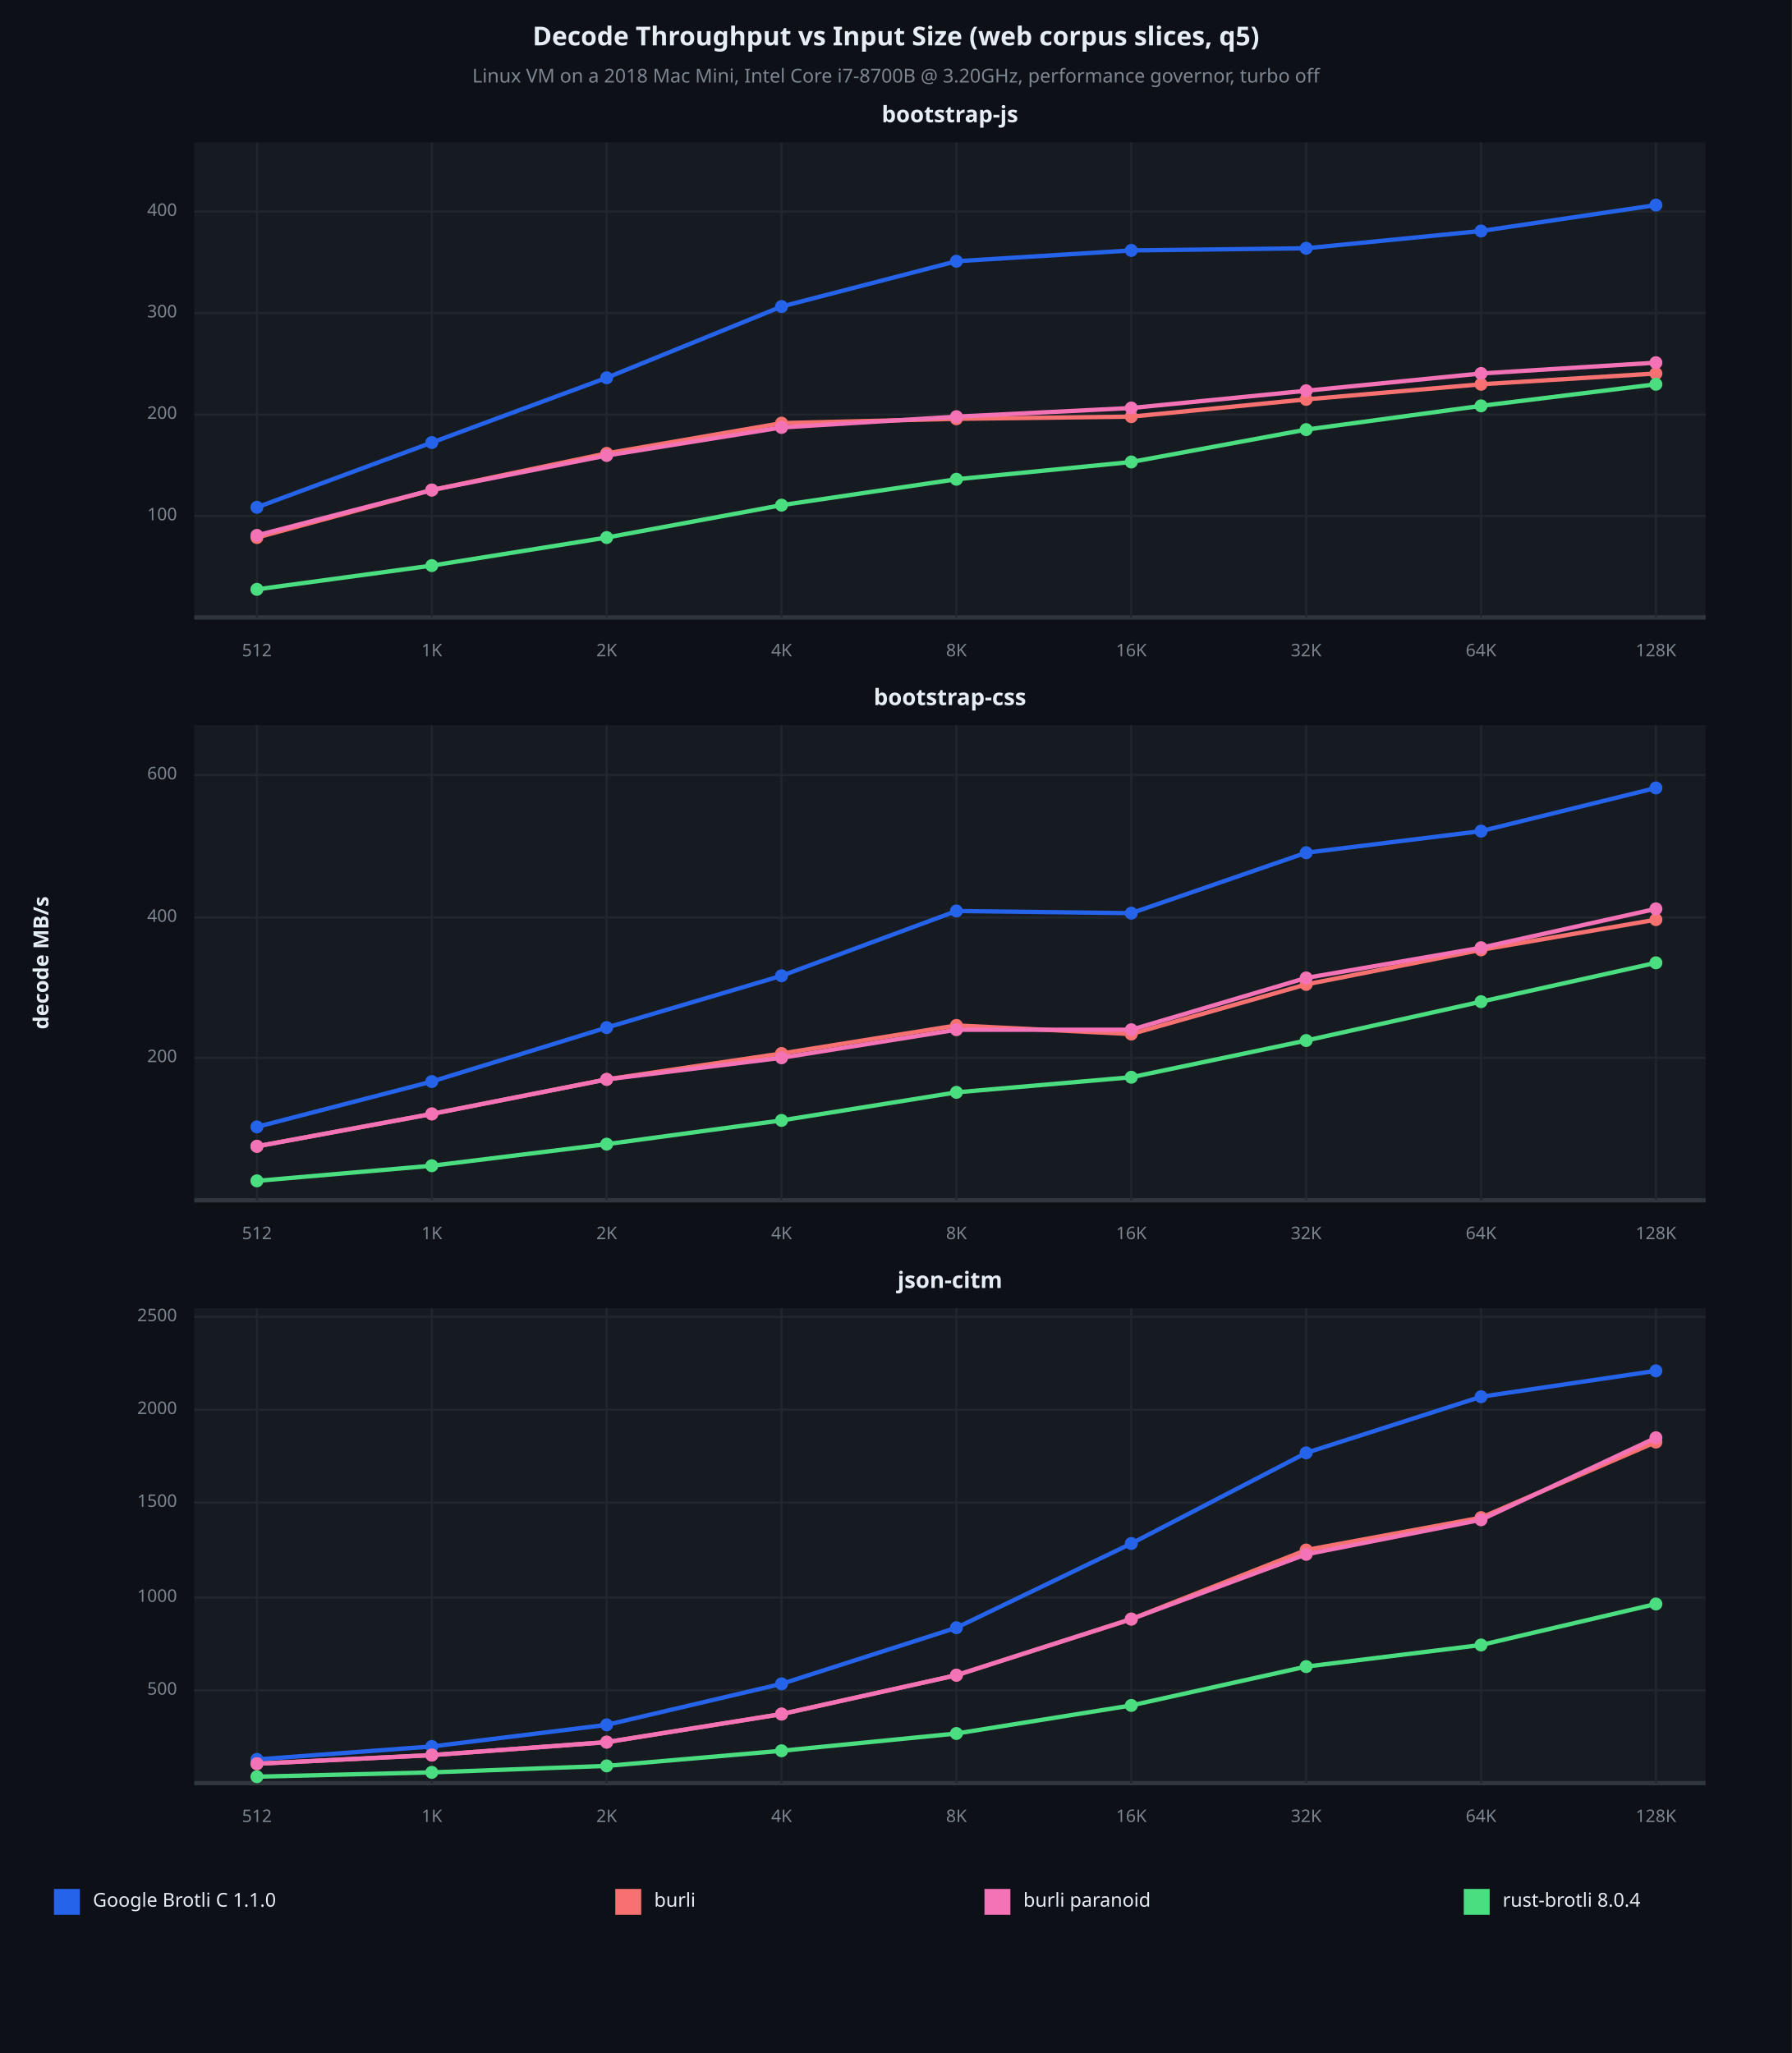
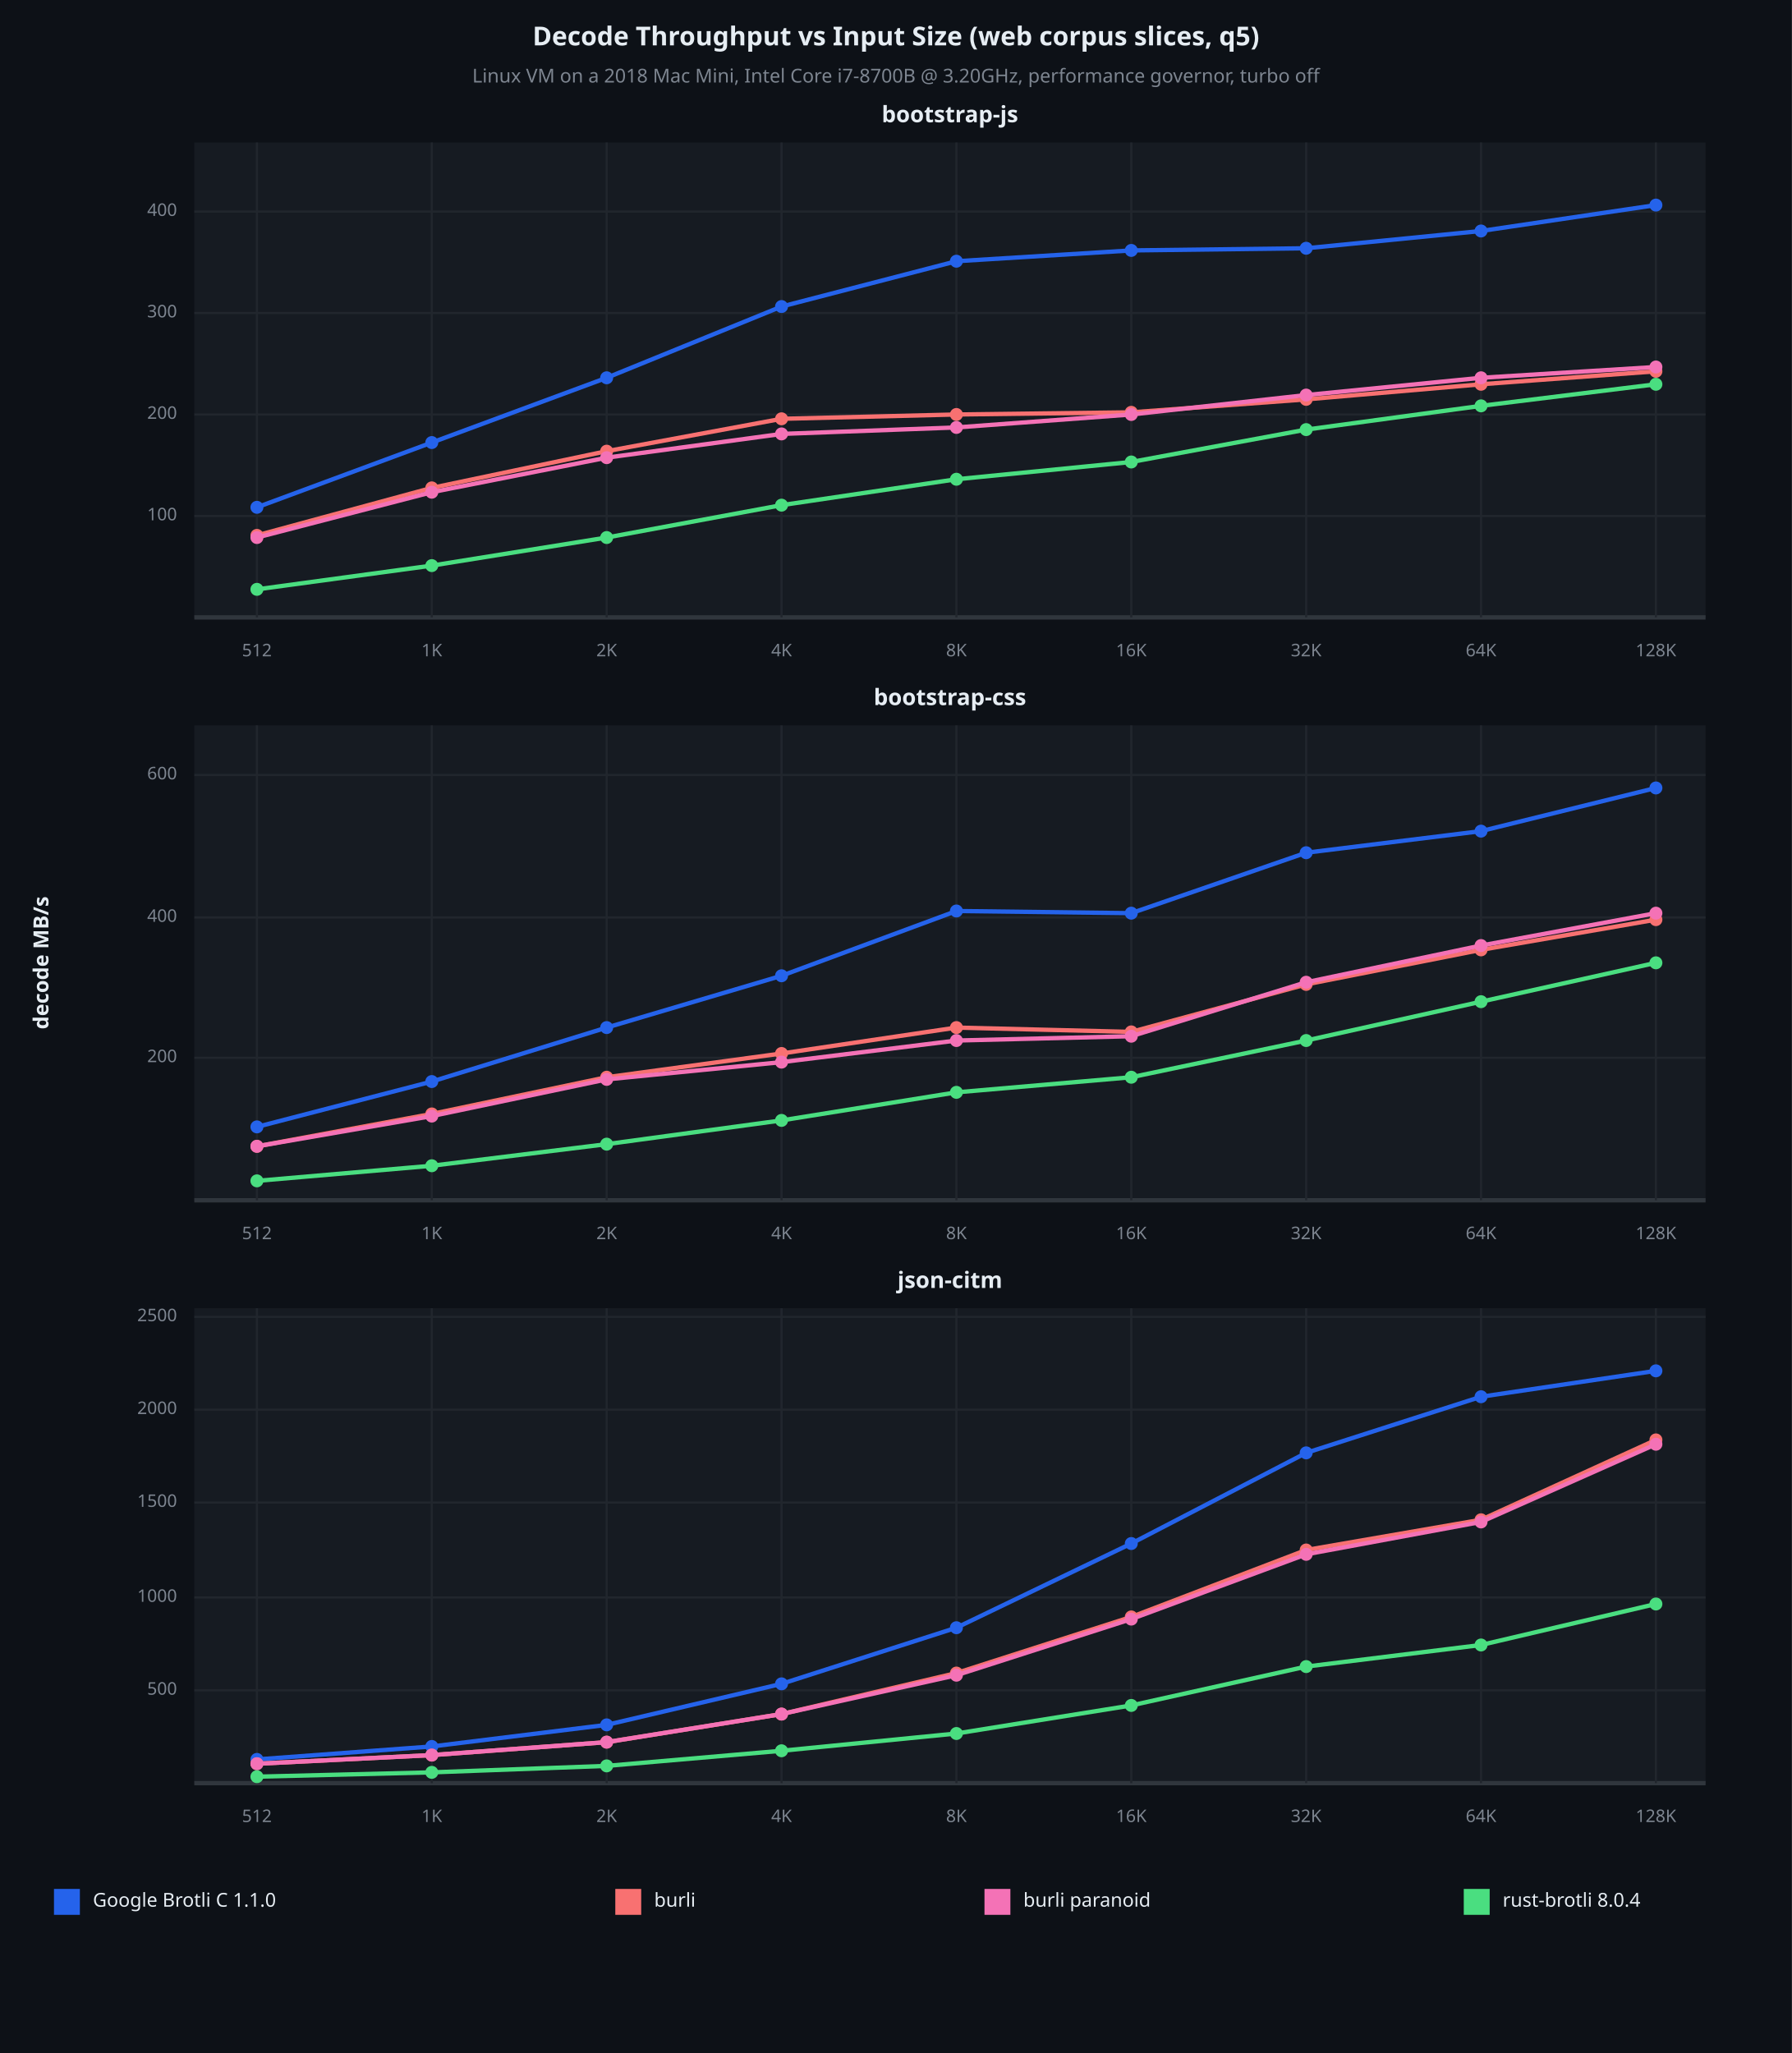
<svg xmlns="http://www.w3.org/2000/svg" viewBox="0 0 830 951" font-family="system-ui, -apple-system, sans-serif">
  <rect x="0" y="0" width="830" height="951" opacity="1" fill="#0D1117" stroke="none" />
  <text x="415" y="18" dy="0.5ex" text-anchor="middle" font-family="sans-serif" font-size="12.097" opacity="1" fill="#E6EDF3" font-weight="bold">
Decode Throughput vs Input Size (web corpus slices, q5)
</text>
  <text x="415" y="36" dy="0.5ex" text-anchor="middle" font-family="sans-serif" font-size="8.871" opacity="1" fill="#7D8590">
Linux VM on a 2018 Mac Mini, Intel Core i7-8700B @ 3.20GHz, performance governor, turbo off
</text>
  <rect x="90" y="66" width="700" height="220" opacity="1" fill="#161B22" stroke="none" />
  <text x="440" y="54" dy="0.5ex" text-anchor="middle" font-family="sans-serif" font-size="10.484" opacity="1" fill="#E6EDF3" font-weight="bold">
bootstrap-js
</text>
  <polyline fill="none" opacity="1" stroke="#30363D" stroke-width="2" points="90,286 790,286 " />
  <polyline fill="none" opacity="1" stroke="#21262D" stroke-width="1" points="119,66 119,286 " />
  <text x="119" y="302" dy="0.5ex" text-anchor="middle" font-family="sans-serif" font-size="8.065" opacity="1" fill="#7D8590">
512
</text>
  <polyline fill="none" opacity="1" stroke="#21262D" stroke-width="1" points="200,66 200,286 " />
  <text x="200" y="302" dy="0.5ex" text-anchor="middle" font-family="sans-serif" font-size="8.065" opacity="1" fill="#7D8590">
1K
</text>
  <polyline fill="none" opacity="1" stroke="#21262D" stroke-width="1" points="281,66 281,286 " />
  <text x="281" y="302" dy="0.5ex" text-anchor="middle" font-family="sans-serif" font-size="8.065" opacity="1" fill="#7D8590">
2K
</text>
  <polyline fill="none" opacity="1" stroke="#21262D" stroke-width="1" points="362,66 362,286 " />
  <text x="362" y="302" dy="0.5ex" text-anchor="middle" font-family="sans-serif" font-size="8.065" opacity="1" fill="#7D8590">
4K
</text>
  <polyline fill="none" opacity="1" stroke="#21262D" stroke-width="1" points="443,66 443,286 " />
  <text x="443" y="302" dy="0.5ex" text-anchor="middle" font-family="sans-serif" font-size="8.065" opacity="1" fill="#7D8590">
8K
</text>
  <polyline fill="none" opacity="1" stroke="#21262D" stroke-width="1" points="524,66 524,286 " />
  <text x="524" y="302" dy="0.5ex" text-anchor="middle" font-family="sans-serif" font-size="8.065" opacity="1" fill="#7D8590">
16K
</text>
  <polyline fill="none" opacity="1" stroke="#21262D" stroke-width="1" points="605,66 605,286 " />
  <text x="605" y="302" dy="0.5ex" text-anchor="middle" font-family="sans-serif" font-size="8.065" opacity="1" fill="#7D8590">
32K
</text>
  <polyline fill="none" opacity="1" stroke="#21262D" stroke-width="1" points="686,66 686,286 " />
  <text x="686" y="302" dy="0.5ex" text-anchor="middle" font-family="sans-serif" font-size="8.065" opacity="1" fill="#7D8590">
64K
</text>
  <polyline fill="none" opacity="1" stroke="#21262D" stroke-width="1" points="767,66 767,286 " />
  <text x="767" y="302" dy="0.5ex" text-anchor="middle" font-family="sans-serif" font-size="8.065" opacity="1" fill="#7D8590">
128K
</text>
  <polyline fill="none" opacity="1" stroke="#21262D" stroke-width="1" points="90,239 790,239 " />
  <text x="82" y="239" dy="0.5ex" text-anchor="end" font-family="sans-serif" font-size="8.065" opacity="1" fill="#7D8590">
100
</text>
  <polyline fill="none" opacity="1" stroke="#21262D" stroke-width="1" points="90,192 790,192 " />
  <text x="82" y="192" dy="0.5ex" text-anchor="end" font-family="sans-serif" font-size="8.065" opacity="1" fill="#7D8590">
200
</text>
  <polyline fill="none" opacity="1" stroke="#21262D" stroke-width="1" points="90,145 790,145 " />
  <text x="82" y="145" dy="0.5ex" text-anchor="end" font-family="sans-serif" font-size="8.065" opacity="1" fill="#7D8590">
300
</text>
  <polyline fill="none" opacity="1" stroke="#21262D" stroke-width="1" points="90,98 790,98 " />
  <text x="82" y="98" dy="0.5ex" text-anchor="end" font-family="sans-serif" font-size="8.065" opacity="1" fill="#7D8590">
400
</text>
  <polyline fill="none" opacity="1" stroke="#2563EB" stroke-width="2" points="119,235 200,205 281,175 362,142 443,121 524,116 605,115 686,107 767,95 " />
  <circle cx="119" cy="235" r="3" opacity="1" fill="#2563EB" stroke="none" stroke-width="1" />
  <circle cx="200" cy="205" r="3" opacity="1" fill="#2563EB" stroke="none" stroke-width="1" />
  <circle cx="281" cy="175" r="3" opacity="1" fill="#2563EB" stroke="none" stroke-width="1" />
  <circle cx="362" cy="142" r="3" opacity="1" fill="#2563EB" stroke="none" stroke-width="1" />
  <circle cx="443" cy="121" r="3" opacity="1" fill="#2563EB" stroke="none" stroke-width="1" />
  <circle cx="524" cy="116" r="3" opacity="1" fill="#2563EB" stroke="none" stroke-width="1" />
  <circle cx="605" cy="115" r="3" opacity="1" fill="#2563EB" stroke="none" stroke-width="1" />
  <circle cx="686" cy="107" r="3" opacity="1" fill="#2563EB" stroke="none" stroke-width="1" />
  <circle cx="767" cy="95" r="3" opacity="1" fill="#2563EB" stroke="none" stroke-width="1" />
-   <polyline fill="none" opacity="1" stroke="#F87171" stroke-width="2" points="119,249 200,227 281,210 362,196 443,194 524,193 605,185 686,178 767,173 " />
-   <circle cx="119" cy="249" r="3" opacity="1" fill="#F87171" stroke="none" stroke-width="1" />
-   <circle cx="200" cy="227" r="3" opacity="1" fill="#F87171" stroke="none" stroke-width="1" />
-   <circle cx="281" cy="210" r="3" opacity="1" fill="#F87171" stroke="none" stroke-width="1" />
-   <circle cx="362" cy="196" r="3" opacity="1" fill="#F87171" stroke="none" stroke-width="1" />
-   <circle cx="443" cy="194" r="3" opacity="1" fill="#F87171" stroke="none" stroke-width="1" />
-   <circle cx="524" cy="193" r="3" opacity="1" fill="#F87171" stroke="none" stroke-width="1" />
+   <polyline fill="none" opacity="1" stroke="#F87171" stroke-width="2" points="119,248 200,226 281,209 362,194 443,192 524,191 605,185 686,178 767,172 " />
+   <circle cx="119" cy="248" r="3" opacity="1" fill="#F87171" stroke="none" stroke-width="1" />
+   <circle cx="200" cy="226" r="3" opacity="1" fill="#F87171" stroke="none" stroke-width="1" />
+   <circle cx="281" cy="209" r="3" opacity="1" fill="#F87171" stroke="none" stroke-width="1" />
+   <circle cx="362" cy="194" r="3" opacity="1" fill="#F87171" stroke="none" stroke-width="1" />
+   <circle cx="443" cy="192" r="3" opacity="1" fill="#F87171" stroke="none" stroke-width="1" />
+   <circle cx="524" cy="191" r="3" opacity="1" fill="#F87171" stroke="none" stroke-width="1" />
  <circle cx="605" cy="185" r="3" opacity="1" fill="#F87171" stroke="none" stroke-width="1" />
  <circle cx="686" cy="178" r="3" opacity="1" fill="#F87171" stroke="none" stroke-width="1" />
-   <circle cx="767" cy="173" r="3" opacity="1" fill="#F87171" stroke="none" stroke-width="1" />
-   <polyline fill="none" opacity="1" stroke="#F472B6" stroke-width="2" points="119,248 200,227 281,211 362,198 443,193 524,189 605,181 686,173 767,168 " />
-   <circle cx="119" cy="248" r="3" opacity="1" fill="#F472B6" stroke="none" stroke-width="1" />
-   <circle cx="200" cy="227" r="3" opacity="1" fill="#F472B6" stroke="none" stroke-width="1" />
-   <circle cx="281" cy="211" r="3" opacity="1" fill="#F472B6" stroke="none" stroke-width="1" />
-   <circle cx="362" cy="198" r="3" opacity="1" fill="#F472B6" stroke="none" stroke-width="1" />
-   <circle cx="443" cy="193" r="3" opacity="1" fill="#F472B6" stroke="none" stroke-width="1" />
-   <circle cx="524" cy="189" r="3" opacity="1" fill="#F472B6" stroke="none" stroke-width="1" />
-   <circle cx="605" cy="181" r="3" opacity="1" fill="#F472B6" stroke="none" stroke-width="1" />
-   <circle cx="686" cy="173" r="3" opacity="1" fill="#F472B6" stroke="none" stroke-width="1" />
-   <circle cx="767" cy="168" r="3" opacity="1" fill="#F472B6" stroke="none" stroke-width="1" />
+   <circle cx="767" cy="172" r="3" opacity="1" fill="#F87171" stroke="none" stroke-width="1" />
+   <polyline fill="none" opacity="1" stroke="#F472B6" stroke-width="2" points="119,249 200,228 281,212 362,201 443,198 524,192 605,183 686,175 767,170 " />
+   <circle cx="119" cy="249" r="3" opacity="1" fill="#F472B6" stroke="none" stroke-width="1" />
+   <circle cx="200" cy="228" r="3" opacity="1" fill="#F472B6" stroke="none" stroke-width="1" />
+   <circle cx="281" cy="212" r="3" opacity="1" fill="#F472B6" stroke="none" stroke-width="1" />
+   <circle cx="362" cy="201" r="3" opacity="1" fill="#F472B6" stroke="none" stroke-width="1" />
+   <circle cx="443" cy="198" r="3" opacity="1" fill="#F472B6" stroke="none" stroke-width="1" />
+   <circle cx="524" cy="192" r="3" opacity="1" fill="#F472B6" stroke="none" stroke-width="1" />
+   <circle cx="605" cy="183" r="3" opacity="1" fill="#F472B6" stroke="none" stroke-width="1" />
+   <circle cx="686" cy="175" r="3" opacity="1" fill="#F472B6" stroke="none" stroke-width="1" />
+   <circle cx="767" cy="170" r="3" opacity="1" fill="#F472B6" stroke="none" stroke-width="1" />
  <polyline fill="none" opacity="1" stroke="#4ADE80" stroke-width="2" points="119,273 200,262 281,249 362,234 443,222 524,214 605,199 686,188 767,178 " />
  <circle cx="119" cy="273" r="3" opacity="1" fill="#4ADE80" stroke="none" stroke-width="1" />
  <circle cx="200" cy="262" r="3" opacity="1" fill="#4ADE80" stroke="none" stroke-width="1" />
  <circle cx="281" cy="249" r="3" opacity="1" fill="#4ADE80" stroke="none" stroke-width="1" />
  <circle cx="362" cy="234" r="3" opacity="1" fill="#4ADE80" stroke="none" stroke-width="1" />
  <circle cx="443" cy="222" r="3" opacity="1" fill="#4ADE80" stroke="none" stroke-width="1" />
  <circle cx="524" cy="214" r="3" opacity="1" fill="#4ADE80" stroke="none" stroke-width="1" />
  <circle cx="605" cy="199" r="3" opacity="1" fill="#4ADE80" stroke="none" stroke-width="1" />
  <circle cx="686" cy="188" r="3" opacity="1" fill="#4ADE80" stroke="none" stroke-width="1" />
  <circle cx="767" cy="178" r="3" opacity="1" fill="#4ADE80" stroke="none" stroke-width="1" />
  <rect x="90" y="336" width="700" height="220" opacity="1" fill="#161B22" stroke="none" />
  <text x="440" y="324" dy="0.5ex" text-anchor="middle" font-family="sans-serif" font-size="10.484" opacity="1" fill="#E6EDF3" font-weight="bold">
bootstrap-css
</text>
  <polyline fill="none" opacity="1" stroke="#30363D" stroke-width="2" points="90,556 790,556 " />
  <polyline fill="none" opacity="1" stroke="#21262D" stroke-width="1" points="119,336 119,556 " />
  <text x="119" y="572" dy="0.5ex" text-anchor="middle" font-family="sans-serif" font-size="8.065" opacity="1" fill="#7D8590">
512
</text>
  <polyline fill="none" opacity="1" stroke="#21262D" stroke-width="1" points="200,336 200,556 " />
  <text x="200" y="572" dy="0.5ex" text-anchor="middle" font-family="sans-serif" font-size="8.065" opacity="1" fill="#7D8590">
1K
</text>
  <polyline fill="none" opacity="1" stroke="#21262D" stroke-width="1" points="281,336 281,556 " />
  <text x="281" y="572" dy="0.5ex" text-anchor="middle" font-family="sans-serif" font-size="8.065" opacity="1" fill="#7D8590">
2K
</text>
  <polyline fill="none" opacity="1" stroke="#21262D" stroke-width="1" points="362,336 362,556 " />
  <text x="362" y="572" dy="0.5ex" text-anchor="middle" font-family="sans-serif" font-size="8.065" opacity="1" fill="#7D8590">
4K
</text>
  <polyline fill="none" opacity="1" stroke="#21262D" stroke-width="1" points="443,336 443,556 " />
  <text x="443" y="572" dy="0.5ex" text-anchor="middle" font-family="sans-serif" font-size="8.065" opacity="1" fill="#7D8590">
8K
</text>
  <polyline fill="none" opacity="1" stroke="#21262D" stroke-width="1" points="524,336 524,556 " />
  <text x="524" y="572" dy="0.5ex" text-anchor="middle" font-family="sans-serif" font-size="8.065" opacity="1" fill="#7D8590">
16K
</text>
  <polyline fill="none" opacity="1" stroke="#21262D" stroke-width="1" points="605,336 605,556 " />
  <text x="605" y="572" dy="0.5ex" text-anchor="middle" font-family="sans-serif" font-size="8.065" opacity="1" fill="#7D8590">
32K
</text>
  <polyline fill="none" opacity="1" stroke="#21262D" stroke-width="1" points="686,336 686,556 " />
  <text x="686" y="572" dy="0.5ex" text-anchor="middle" font-family="sans-serif" font-size="8.065" opacity="1" fill="#7D8590">
64K
</text>
  <polyline fill="none" opacity="1" stroke="#21262D" stroke-width="1" points="767,336 767,556 " />
  <text x="767" y="572" dy="0.5ex" text-anchor="middle" font-family="sans-serif" font-size="8.065" opacity="1" fill="#7D8590">
128K
</text>
  <polyline fill="none" opacity="1" stroke="#21262D" stroke-width="1" points="90,490 790,490 " />
  <text x="82" y="490" dy="0.5ex" text-anchor="end" font-family="sans-serif" font-size="8.065" opacity="1" fill="#7D8590">
200
</text>
  <polyline fill="none" opacity="1" stroke="#21262D" stroke-width="1" points="90,425 790,425 " />
  <text x="82" y="425" dy="0.5ex" text-anchor="end" font-family="sans-serif" font-size="8.065" opacity="1" fill="#7D8590">
400
</text>
  <polyline fill="none" opacity="1" stroke="#21262D" stroke-width="1" points="90,359 790,359 " />
  <text x="82" y="359" dy="0.5ex" text-anchor="end" font-family="sans-serif" font-size="8.065" opacity="1" fill="#7D8590">
600
</text>
  <polyline fill="none" opacity="1" stroke="#2563EB" stroke-width="2" points="119,522 200,501 281,476 362,452 443,422 524,423 605,395 686,385 767,365 " />
  <circle cx="119" cy="522" r="3" opacity="1" fill="#2563EB" stroke="none" stroke-width="1" />
  <circle cx="200" cy="501" r="3" opacity="1" fill="#2563EB" stroke="none" stroke-width="1" />
  <circle cx="281" cy="476" r="3" opacity="1" fill="#2563EB" stroke="none" stroke-width="1" />
  <circle cx="362" cy="452" r="3" opacity="1" fill="#2563EB" stroke="none" stroke-width="1" />
  <circle cx="443" cy="422" r="3" opacity="1" fill="#2563EB" stroke="none" stroke-width="1" />
  <circle cx="524" cy="423" r="3" opacity="1" fill="#2563EB" stroke="none" stroke-width="1" />
  <circle cx="605" cy="395" r="3" opacity="1" fill="#2563EB" stroke="none" stroke-width="1" />
  <circle cx="686" cy="385" r="3" opacity="1" fill="#2563EB" stroke="none" stroke-width="1" />
  <circle cx="767" cy="365" r="3" opacity="1" fill="#2563EB" stroke="none" stroke-width="1" />
-   <polyline fill="none" opacity="1" stroke="#F87171" stroke-width="2" points="119,531 200,516 281,500 362,488 443,475 524,479 605,456 686,440 767,426 " />
+   <polyline fill="none" opacity="1" stroke="#F87171" stroke-width="2" points="119,531 200,516 281,499 362,488 443,476 524,478 605,456 686,440 767,426 " />
  <circle cx="119" cy="531" r="3" opacity="1" fill="#F87171" stroke="none" stroke-width="1" />
  <circle cx="200" cy="516" r="3" opacity="1" fill="#F87171" stroke="none" stroke-width="1" />
-   <circle cx="281" cy="500" r="3" opacity="1" fill="#F87171" stroke="none" stroke-width="1" />
+   <circle cx="281" cy="499" r="3" opacity="1" fill="#F87171" stroke="none" stroke-width="1" />
  <circle cx="362" cy="488" r="3" opacity="1" fill="#F87171" stroke="none" stroke-width="1" />
-   <circle cx="443" cy="475" r="3" opacity="1" fill="#F87171" stroke="none" stroke-width="1" />
-   <circle cx="524" cy="479" r="3" opacity="1" fill="#F87171" stroke="none" stroke-width="1" />
+   <circle cx="443" cy="476" r="3" opacity="1" fill="#F87171" stroke="none" stroke-width="1" />
+   <circle cx="524" cy="478" r="3" opacity="1" fill="#F87171" stroke="none" stroke-width="1" />
  <circle cx="605" cy="456" r="3" opacity="1" fill="#F87171" stroke="none" stroke-width="1" />
  <circle cx="686" cy="440" r="3" opacity="1" fill="#F87171" stroke="none" stroke-width="1" />
  <circle cx="767" cy="426" r="3" opacity="1" fill="#F87171" stroke="none" stroke-width="1" />
-   <polyline fill="none" opacity="1" stroke="#F472B6" stroke-width="2" points="119,531 200,516 281,500 362,490 443,477 524,477 605,453 686,439 767,421 " />
+   <polyline fill="none" opacity="1" stroke="#F472B6" stroke-width="2" points="119,531 200,517 281,500 362,492 443,482 524,480 605,455 686,438 767,423 " />
  <circle cx="119" cy="531" r="3" opacity="1" fill="#F472B6" stroke="none" stroke-width="1" />
-   <circle cx="200" cy="516" r="3" opacity="1" fill="#F472B6" stroke="none" stroke-width="1" />
+   <circle cx="200" cy="517" r="3" opacity="1" fill="#F472B6" stroke="none" stroke-width="1" />
  <circle cx="281" cy="500" r="3" opacity="1" fill="#F472B6" stroke="none" stroke-width="1" />
-   <circle cx="362" cy="490" r="3" opacity="1" fill="#F472B6" stroke="none" stroke-width="1" />
-   <circle cx="443" cy="477" r="3" opacity="1" fill="#F472B6" stroke="none" stroke-width="1" />
-   <circle cx="524" cy="477" r="3" opacity="1" fill="#F472B6" stroke="none" stroke-width="1" />
-   <circle cx="605" cy="453" r="3" opacity="1" fill="#F472B6" stroke="none" stroke-width="1" />
-   <circle cx="686" cy="439" r="3" opacity="1" fill="#F472B6" stroke="none" stroke-width="1" />
-   <circle cx="767" cy="421" r="3" opacity="1" fill="#F472B6" stroke="none" stroke-width="1" />
+   <circle cx="362" cy="492" r="3" opacity="1" fill="#F472B6" stroke="none" stroke-width="1" />
+   <circle cx="443" cy="482" r="3" opacity="1" fill="#F472B6" stroke="none" stroke-width="1" />
+   <circle cx="524" cy="480" r="3" opacity="1" fill="#F472B6" stroke="none" stroke-width="1" />
+   <circle cx="605" cy="455" r="3" opacity="1" fill="#F472B6" stroke="none" stroke-width="1" />
+   <circle cx="686" cy="438" r="3" opacity="1" fill="#F472B6" stroke="none" stroke-width="1" />
+   <circle cx="767" cy="423" r="3" opacity="1" fill="#F472B6" stroke="none" stroke-width="1" />
  <polyline fill="none" opacity="1" stroke="#4ADE80" stroke-width="2" points="119,547 200,540 281,530 362,519 443,506 524,499 605,482 686,464 767,446 " />
  <circle cx="119" cy="547" r="3" opacity="1" fill="#4ADE80" stroke="none" stroke-width="1" />
  <circle cx="200" cy="540" r="3" opacity="1" fill="#4ADE80" stroke="none" stroke-width="1" />
  <circle cx="281" cy="530" r="3" opacity="1" fill="#4ADE80" stroke="none" stroke-width="1" />
  <circle cx="362" cy="519" r="3" opacity="1" fill="#4ADE80" stroke="none" stroke-width="1" />
  <circle cx="443" cy="506" r="3" opacity="1" fill="#4ADE80" stroke="none" stroke-width="1" />
  <circle cx="524" cy="499" r="3" opacity="1" fill="#4ADE80" stroke="none" stroke-width="1" />
  <circle cx="605" cy="482" r="3" opacity="1" fill="#4ADE80" stroke="none" stroke-width="1" />
  <circle cx="686" cy="464" r="3" opacity="1" fill="#4ADE80" stroke="none" stroke-width="1" />
  <circle cx="767" cy="446" r="3" opacity="1" fill="#4ADE80" stroke="none" stroke-width="1" />
  <rect x="90" y="606" width="700" height="220" opacity="1" fill="#161B22" stroke="none" />
  <text x="440" y="594" dy="0.5ex" text-anchor="middle" font-family="sans-serif" font-size="10.484" opacity="1" fill="#E6EDF3" font-weight="bold">
json-citm
</text>
  <polyline fill="none" opacity="1" stroke="#30363D" stroke-width="2" points="90,826 790,826 " />
  <polyline fill="none" opacity="1" stroke="#21262D" stroke-width="1" points="119,606 119,826 " />
  <text x="119" y="842" dy="0.5ex" text-anchor="middle" font-family="sans-serif" font-size="8.065" opacity="1" fill="#7D8590">
512
</text>
  <polyline fill="none" opacity="1" stroke="#21262D" stroke-width="1" points="200,606 200,826 " />
  <text x="200" y="842" dy="0.5ex" text-anchor="middle" font-family="sans-serif" font-size="8.065" opacity="1" fill="#7D8590">
1K
</text>
  <polyline fill="none" opacity="1" stroke="#21262D" stroke-width="1" points="281,606 281,826 " />
  <text x="281" y="842" dy="0.5ex" text-anchor="middle" font-family="sans-serif" font-size="8.065" opacity="1" fill="#7D8590">
2K
</text>
  <polyline fill="none" opacity="1" stroke="#21262D" stroke-width="1" points="362,606 362,826 " />
  <text x="362" y="842" dy="0.5ex" text-anchor="middle" font-family="sans-serif" font-size="8.065" opacity="1" fill="#7D8590">
4K
</text>
  <polyline fill="none" opacity="1" stroke="#21262D" stroke-width="1" points="443,606 443,826 " />
  <text x="443" y="842" dy="0.5ex" text-anchor="middle" font-family="sans-serif" font-size="8.065" opacity="1" fill="#7D8590">
8K
</text>
  <polyline fill="none" opacity="1" stroke="#21262D" stroke-width="1" points="524,606 524,826 " />
  <text x="524" y="842" dy="0.5ex" text-anchor="middle" font-family="sans-serif" font-size="8.065" opacity="1" fill="#7D8590">
16K
</text>
  <polyline fill="none" opacity="1" stroke="#21262D" stroke-width="1" points="605,606 605,826 " />
  <text x="605" y="842" dy="0.5ex" text-anchor="middle" font-family="sans-serif" font-size="8.065" opacity="1" fill="#7D8590">
32K
</text>
  <polyline fill="none" opacity="1" stroke="#21262D" stroke-width="1" points="686,606 686,826 " />
  <text x="686" y="842" dy="0.5ex" text-anchor="middle" font-family="sans-serif" font-size="8.065" opacity="1" fill="#7D8590">
64K
</text>
  <polyline fill="none" opacity="1" stroke="#21262D" stroke-width="1" points="767,606 767,826 " />
  <text x="767" y="842" dy="0.5ex" text-anchor="middle" font-family="sans-serif" font-size="8.065" opacity="1" fill="#7D8590">
128K
</text>
  <polyline fill="none" opacity="1" stroke="#21262D" stroke-width="1" points="90,783 790,783 " />
  <text x="82" y="783" dy="0.5ex" text-anchor="end" font-family="sans-serif" font-size="8.065" opacity="1" fill="#7D8590">
500
</text>
  <polyline fill="none" opacity="1" stroke="#21262D" stroke-width="1" points="90,740 790,740 " />
  <text x="82" y="740" dy="0.5ex" text-anchor="end" font-family="sans-serif" font-size="8.065" opacity="1" fill="#7D8590">
1000
</text>
  <polyline fill="none" opacity="1" stroke="#21262D" stroke-width="1" points="90,696 790,696 " />
  <text x="82" y="696" dy="0.5ex" text-anchor="end" font-family="sans-serif" font-size="8.065" opacity="1" fill="#7D8590">
1500
</text>
  <polyline fill="none" opacity="1" stroke="#21262D" stroke-width="1" points="90,653 790,653 " />
  <text x="82" y="653" dy="0.5ex" text-anchor="end" font-family="sans-serif" font-size="8.065" opacity="1" fill="#7D8590">
2000
</text>
  <polyline fill="none" opacity="1" stroke="#21262D" stroke-width="1" points="90,610 790,610 " />
  <text x="82" y="610" dy="0.5ex" text-anchor="end" font-family="sans-serif" font-size="8.065" opacity="1" fill="#7D8590">
2500
</text>
  <polyline fill="none" opacity="1" stroke="#2563EB" stroke-width="2" points="119,815 200,809 281,799 362,780 443,754 524,715 605,673 686,647 767,635 " />
  <circle cx="119" cy="815" r="3" opacity="1" fill="#2563EB" stroke="none" stroke-width="1" />
  <circle cx="200" cy="809" r="3" opacity="1" fill="#2563EB" stroke="none" stroke-width="1" />
  <circle cx="281" cy="799" r="3" opacity="1" fill="#2563EB" stroke="none" stroke-width="1" />
  <circle cx="362" cy="780" r="3" opacity="1" fill="#2563EB" stroke="none" stroke-width="1" />
  <circle cx="443" cy="754" r="3" opacity="1" fill="#2563EB" stroke="none" stroke-width="1" />
  <circle cx="524" cy="715" r="3" opacity="1" fill="#2563EB" stroke="none" stroke-width="1" />
  <circle cx="605" cy="673" r="3" opacity="1" fill="#2563EB" stroke="none" stroke-width="1" />
  <circle cx="686" cy="647" r="3" opacity="1" fill="#2563EB" stroke="none" stroke-width="1" />
  <circle cx="767" cy="635" r="3" opacity="1" fill="#2563EB" stroke="none" stroke-width="1" />
-   <polyline fill="none" opacity="1" stroke="#F87171" stroke-width="2" points="119,817 200,813 281,807 362,794 443,776 524,750 605,718 686,703 767,668 " />
+   <polyline fill="none" opacity="1" stroke="#F87171" stroke-width="2" points="119,817 200,813 281,807 362,794 443,775 524,749 605,718 686,704 767,667 " />
  <circle cx="119" cy="817" r="3" opacity="1" fill="#F87171" stroke="none" stroke-width="1" />
  <circle cx="200" cy="813" r="3" opacity="1" fill="#F87171" stroke="none" stroke-width="1" />
  <circle cx="281" cy="807" r="3" opacity="1" fill="#F87171" stroke="none" stroke-width="1" />
  <circle cx="362" cy="794" r="3" opacity="1" fill="#F87171" stroke="none" stroke-width="1" />
-   <circle cx="443" cy="776" r="3" opacity="1" fill="#F87171" stroke="none" stroke-width="1" />
-   <circle cx="524" cy="750" r="3" opacity="1" fill="#F87171" stroke="none" stroke-width="1" />
+   <circle cx="443" cy="775" r="3" opacity="1" fill="#F87171" stroke="none" stroke-width="1" />
+   <circle cx="524" cy="749" r="3" opacity="1" fill="#F87171" stroke="none" stroke-width="1" />
  <circle cx="605" cy="718" r="3" opacity="1" fill="#F87171" stroke="none" stroke-width="1" />
-   <circle cx="686" cy="703" r="3" opacity="1" fill="#F87171" stroke="none" stroke-width="1" />
-   <circle cx="767" cy="668" r="3" opacity="1" fill="#F87171" stroke="none" stroke-width="1" />
-   <polyline fill="none" opacity="1" stroke="#F472B6" stroke-width="2" points="119,817 200,813 281,807 362,794 443,776 524,750 605,720 686,704 767,666 " />
+   <circle cx="686" cy="704" r="3" opacity="1" fill="#F87171" stroke="none" stroke-width="1" />
+   <circle cx="767" cy="667" r="3" opacity="1" fill="#F87171" stroke="none" stroke-width="1" />
+   <polyline fill="none" opacity="1" stroke="#F472B6" stroke-width="2" points="119,817 200,813 281,807 362,794 443,776 524,750 605,720 686,705 767,669 " />
  <circle cx="119" cy="817" r="3" opacity="1" fill="#F472B6" stroke="none" stroke-width="1" />
  <circle cx="200" cy="813" r="3" opacity="1" fill="#F472B6" stroke="none" stroke-width="1" />
  <circle cx="281" cy="807" r="3" opacity="1" fill="#F472B6" stroke="none" stroke-width="1" />
  <circle cx="362" cy="794" r="3" opacity="1" fill="#F472B6" stroke="none" stroke-width="1" />
  <circle cx="443" cy="776" r="3" opacity="1" fill="#F472B6" stroke="none" stroke-width="1" />
  <circle cx="524" cy="750" r="3" opacity="1" fill="#F472B6" stroke="none" stroke-width="1" />
  <circle cx="605" cy="720" r="3" opacity="1" fill="#F472B6" stroke="none" stroke-width="1" />
-   <circle cx="686" cy="704" r="3" opacity="1" fill="#F472B6" stroke="none" stroke-width="1" />
-   <circle cx="767" cy="666" r="3" opacity="1" fill="#F472B6" stroke="none" stroke-width="1" />
+   <circle cx="686" cy="705" r="3" opacity="1" fill="#F472B6" stroke="none" stroke-width="1" />
+   <circle cx="767" cy="669" r="3" opacity="1" fill="#F472B6" stroke="none" stroke-width="1" />
  <polyline fill="none" opacity="1" stroke="#4ADE80" stroke-width="2" points="119,823 200,821 281,818 362,811 443,803 524,790 605,772 686,762 767,743 " />
  <circle cx="119" cy="823" r="3" opacity="1" fill="#4ADE80" stroke="none" stroke-width="1" />
  <circle cx="200" cy="821" r="3" opacity="1" fill="#4ADE80" stroke="none" stroke-width="1" />
  <circle cx="281" cy="818" r="3" opacity="1" fill="#4ADE80" stroke="none" stroke-width="1" />
  <circle cx="362" cy="811" r="3" opacity="1" fill="#4ADE80" stroke="none" stroke-width="1" />
  <circle cx="443" cy="803" r="3" opacity="1" fill="#4ADE80" stroke="none" stroke-width="1" />
  <circle cx="524" cy="790" r="3" opacity="1" fill="#4ADE80" stroke="none" stroke-width="1" />
  <circle cx="605" cy="772" r="3" opacity="1" fill="#4ADE80" stroke="none" stroke-width="1" />
  <circle cx="686" cy="762" r="3" opacity="1" fill="#4ADE80" stroke="none" stroke-width="1" />
  <circle cx="767" cy="743" r="3" opacity="1" fill="#4ADE80" stroke="none" stroke-width="1" />
  <text x="20" y="446" dy="0.5ex" text-anchor="middle" font-family="sans-serif" font-size="9.677" opacity="1" fill="#E6EDF3" font-weight="bold" transform="rotate(270, 20, 446)">
decode MB/s
</text>
  <rect x="25" y="875" width="12" height="12" opacity="1" fill="#2563EB" stroke="none" />
  <text x="43" y="881" dy="0.5ex" text-anchor="start" font-family="sans-serif" font-size="8.871" opacity="1" fill="#E6EDF3">
Google Brotli C 1.1.0
</text>
  <rect x="285" y="875" width="12" height="12" opacity="1" fill="#F87171" stroke="none" />
  <text x="303" y="881" dy="0.5ex" text-anchor="start" font-family="sans-serif" font-size="8.871" opacity="1" fill="#E6EDF3">
burli
</text>
  <rect x="456" y="875" width="12" height="12" opacity="1" fill="#F472B6" stroke="none" />
  <text x="474" y="881" dy="0.5ex" text-anchor="start" font-family="sans-serif" font-size="8.871" opacity="1" fill="#E6EDF3">
burli paranoid
</text>
  <rect x="678" y="875" width="12" height="12" opacity="1" fill="#4ADE80" stroke="none" />
  <text x="696" y="881" dy="0.5ex" text-anchor="start" font-family="sans-serif" font-size="8.871" opacity="1" fill="#E6EDF3">
rust-brotli 8.0.4
</text>
</svg>
